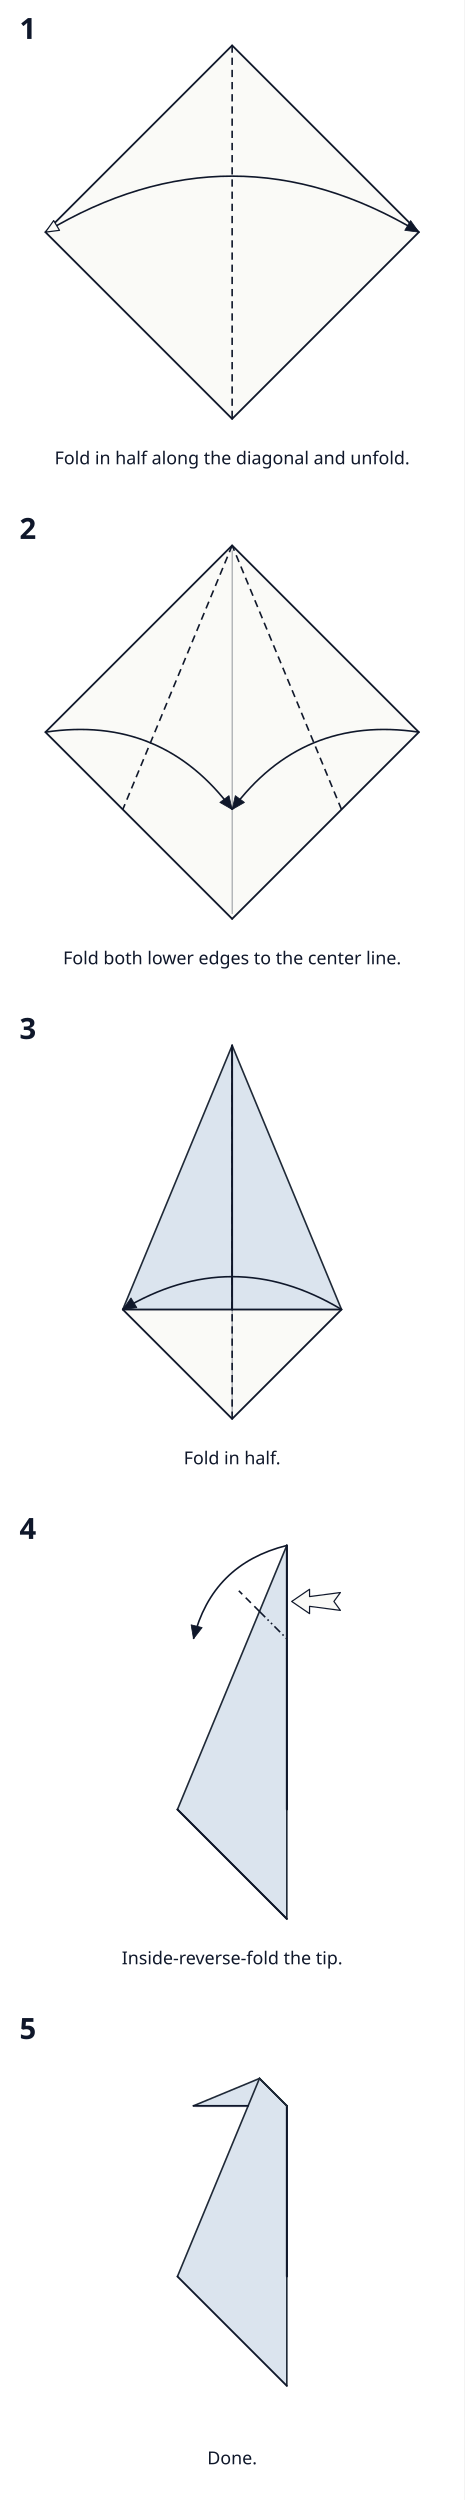
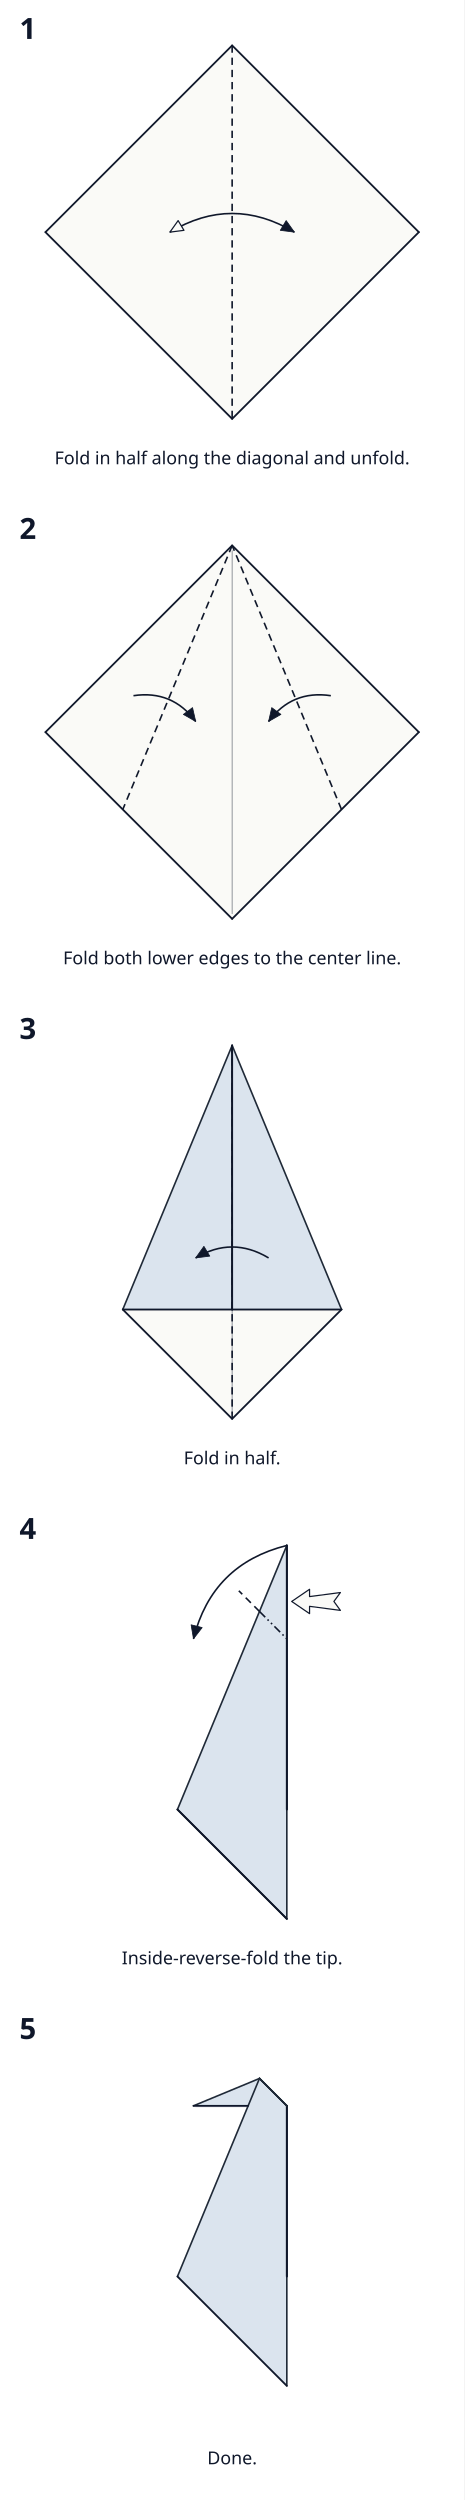
<svg xmlns="http://www.w3.org/2000/svg" width="572" height="3080" viewBox="0 0 572 3080" font-family="ui-sans-serif, system-ui, sans-serif">
  <rect width="572" height="3080" fill="white" />
  <g data-panel="1" transform="translate(0,0)">
    <svg width="572" height="572" viewBox="0 0 572 572" font-family="ui-sans-serif, system-ui, sans-serif" x="0" y="0">
      <defs>
        <filter id="layerShadow" x="-20%" y="-20%" width="140%" height="140%">
          <feDropShadow dx="0" dy="1" stdDeviation="1.1" flood-color="#0f172a" flood-opacity="0.18" />
        </filter>
      </defs>
      <g data-layer="paper">
        <polygon points="286,56 56,286 286,516 516,286" fill="#fafaf7" stroke="none" filter="url(#layerShadow)" data-kind="face" data-face-index="0" />
      </g>
      <g data-layer="creases">
        <line class="crease-B" data-kind="crease" x1="286" y1="56" x2="56" y2="286" stroke="#0f172a" stroke-width="2.2" stroke-linecap="round" />
        <line class="crease-B" data-kind="crease" x1="56" y1="286" x2="286" y2="516" stroke="#0f172a" stroke-width="2.2" stroke-linecap="round" />
        <line class="crease-B" data-kind="crease" x1="286" y1="516" x2="516" y2="286" stroke="#0f172a" stroke-width="2.2" stroke-linecap="round" />
        <line class="crease-B" data-kind="crease" x1="516" y1="286" x2="286" y2="56" stroke="#0f172a" stroke-width="2.2" stroke-linecap="round" />
      </g>
      <g data-layer="annotations">
        <line data-kind="valley-line" data-statement="0" x1="286" y1="56" x2="286" y2="516" stroke="#0f172a" stroke-width="2" stroke-dasharray="9 6" stroke-linecap="butt" />
        <g data-kind="fold-and-unfold-arrow">
-           <path d="M56,286 Q286,148 516,286" fill="none" stroke="#0f172a" stroke-width="2" />
-           <polygon points="516,286 498.68,283.77 505.88,271.77" fill="#0f172a" stroke="#0f172a" stroke-width="1" stroke-linejoin="round" />
-           <polygon points="56,286 66.12,271.77 73.32,283.77" fill="#fafaf7" stroke="#0f172a" stroke-width="1.5" stroke-linejoin="round" />
+           <path d="M209.33,286 Q286,240 362.67,286" fill="none" stroke="#0f172a" stroke-width="2" />
+           <polygon points="362.67,286 345.35,283.77 352.55,271.77" fill="#0f172a" stroke="#0f172a" stroke-width="1" stroke-linejoin="round" />
+           <polygon points="209.33,286 219.45,271.77 226.65,283.77" fill="#fafaf7" stroke="#0f172a" stroke-width="1.5" stroke-linejoin="round" />
        </g>
      </g>
    </svg>
    <text x="24" y="48" font-size="36" font-weight="700" fill="#0f172a">1</text>
    <text x="286" y="572" text-anchor="middle" font-size="22" fill="#0f172a">Fold in half along the diagonal and unfold.</text>
  </g>
  <g data-panel="2" transform="translate(0,616)">
    <svg width="572" height="572" viewBox="0 0 572 572" font-family="ui-sans-serif, system-ui, sans-serif" x="0" y="0">
      <defs>
        <filter id="layerShadow" x="-20%" y="-20%" width="140%" height="140%">
          <feDropShadow dx="0" dy="1" stdDeviation="1.1" flood-color="#0f172a" flood-opacity="0.18" />
        </filter>
      </defs>
      <g data-layer="paper">
        <polygon points="286,56 56,286 286,516 516,286" fill="#fafaf7" stroke="none" filter="url(#layerShadow)" data-kind="face" data-face-index="0" />
      </g>
      <g data-layer="creases">
        <line class="crease-B" data-kind="crease" x1="286" y1="56" x2="56" y2="286" stroke="#0f172a" stroke-width="2.2" stroke-linecap="round" />
        <line class="crease-B" data-kind="crease" x1="56" y1="286" x2="286" y2="516" stroke="#0f172a" stroke-width="2.2" stroke-linecap="round" />
        <line class="crease-B" data-kind="crease" x1="286" y1="516" x2="516" y2="286" stroke="#0f172a" stroke-width="2.2" stroke-linecap="round" />
        <line class="crease-B" data-kind="crease" x1="516" y1="286" x2="286" y2="56" stroke="#0f172a" stroke-width="2.2" stroke-linecap="round" />
      </g>
      <g data-layer="annotations">
        <line data-kind="existing-crease" x1="286" y1="62" x2="286" y2="510" stroke="#0f172a" stroke-width="1" opacity="0.55" />
        <line data-kind="valley-line" data-statement="1" x1="420.73" y1="381.27" x2="286" y2="56" stroke="#0f172a" stroke-width="2" stroke-dasharray="9 6" stroke-linecap="butt" />
        <g data-kind="valley-arrow">
-           <path d="M516,286 Q372.42,264.63 286,381.27" fill="none" stroke="#0f172a" stroke-width="2" />
-           <polygon points="286,381.27 289.9,364.25 301.15,372.58" fill="#0f172a" stroke="#0f172a" stroke-width="1" stroke-linejoin="round" />
+           <path d="M407.58,241.09 Q359.72,233.97 330.91,272.85" fill="none" stroke="#0f172a" stroke-width="2" />
+           <polygon points="330.91,272.85 334.81,255.82 346.06,264.16" fill="#0f172a" stroke="#0f172a" stroke-width="1" stroke-linejoin="round" />
        </g>
        <line data-kind="valley-line" data-statement="2" x1="286" y1="56" x2="151.27" y2="381.27" stroke="#0f172a" stroke-width="2" stroke-dasharray="9 6" stroke-linecap="butt" />
        <g data-kind="valley-arrow">
-           <path d="M56,286 Q199.58,264.63 286,381.27" fill="none" stroke="#0f172a" stroke-width="2" />
-           <polygon points="286,381.27 270.85,372.58 282.1,364.25" fill="#0f172a" stroke="#0f172a" stroke-width="1" stroke-linejoin="round" />
+           <path d="M164.42,241.09 Q212.28,233.97 241.09,272.85" fill="none" stroke="#0f172a" stroke-width="2" />
+           <polygon points="241.09,272.85 225.94,264.16 237.19,255.82" fill="#0f172a" stroke="#0f172a" stroke-width="1" stroke-linejoin="round" />
        </g>
      </g>
    </svg>
    <text x="24" y="48" font-size="36" font-weight="700" fill="#0f172a">2</text>
    <text x="286" y="572" text-anchor="middle" font-size="22" fill="#0f172a">Fold both lower edges to the center line.</text>
  </g>
  <g data-panel="3" transform="translate(0,1232)">
    <svg width="572" height="572" viewBox="0 0 572 572" font-family="ui-sans-serif, system-ui, sans-serif" x="0" y="0">
      <defs>
        <filter id="layerShadow" x="-20%" y="-20%" width="140%" height="140%">
          <feDropShadow dx="0" dy="1" stdDeviation="1.1" flood-color="#0f172a" flood-opacity="0.18" />
        </filter>
      </defs>
      <g data-layer="paper">
        <polygon points="286,56 151.269,381.269 286,516" fill="#fafaf7" stroke="none" filter="url(#layerShadow)" data-kind="face" data-face-index="0" />
        <polygon points="286,56 286,516 420.731,381.269" fill="#fafaf7" stroke="none" filter="url(#layerShadow)" data-kind="face" data-face-index="1" />
        <polygon points="286,56 420.731,381.269 286,381.269" fill="#dbe4ee" stroke="none" filter="url(#layerShadow)" data-kind="face" data-face-index="2" />
        <polygon points="286,56 286,381.269 151.269,381.269" fill="#dbe4ee" stroke="none" filter="url(#layerShadow)" data-kind="face" data-face-index="3" />
      </g>
      <g data-layer="creases">
        <line class="crease-V" data-kind="crease" x1="286" y1="56" x2="151.269" y2="381.269" stroke="#1f2937" stroke-width="2" stroke-linecap="round" data-name="r" data-bel-name="r" data-crease-id="2" />
        <line class="crease-B" data-kind="crease" x1="151.269" y1="381.269" x2="286" y2="516" stroke="#0f172a" stroke-width="2.2" stroke-linecap="round" />
        <line class="crease-F" data-kind="crease" x1="286" y1="516" x2="286" y2="381.269" stroke="#0f172a" stroke-width="0" stroke-linecap="round" opacity="0" data-name="ac" data-bel-name="ac" data-crease-id="0" />
        <line class="crease-B" data-kind="crease" x1="286" y1="516" x2="420.731" y2="381.269" stroke="#0f172a" stroke-width="2.2" stroke-linecap="round" />
        <line class="crease-V" data-kind="crease" x1="420.731" y1="381.269" x2="286" y2="56" stroke="#1f2937" stroke-width="2" stroke-linecap="round" data-name="l" data-bel-name="l" data-crease-id="1" />
        <line class="crease-B" data-kind="crease" x1="420.731" y1="381.269" x2="286" y2="381.269" stroke="#0f172a" stroke-width="2.2" stroke-linecap="round" />
        <line class="crease-B" data-kind="crease" x1="286" y1="381.269" x2="286" y2="56" stroke="#0f172a" stroke-width="2.2" stroke-linecap="round" />
        <line class="crease-B" data-kind="crease" x1="286" y1="56" x2="286" y2="381.269" stroke="#0f172a" stroke-width="2.2" stroke-linecap="round" />
        <line class="crease-B" data-kind="crease" x1="286" y1="381.269" x2="151.269" y2="381.269" stroke="#0f172a" stroke-width="2.2" stroke-linecap="round" />
      </g>
      <g data-layer="annotations">
        <line data-kind="existing-crease" x1="286" y1="510" x2="286" y2="381.27" stroke="#0f172a" stroke-width="1" opacity="0.55" />
        <line data-kind="valley-line" data-statement="4" x1="286" y1="516" x2="286" y2="56" stroke="#0f172a" stroke-width="2" stroke-dasharray="9 6" stroke-linecap="butt" />
        <g data-kind="valley-arrow">
-           <path d="M420.73,381.27 Q286,300.43 151.27,381.27" fill="none" stroke="#0f172a" stroke-width="2" />
-           <polygon points="151.27,381.27 161.39,367.03 168.59,379.04" fill="#0f172a" stroke="#0f172a" stroke-width="1" stroke-linejoin="round" />
+           <path d="M330.91,317.76 Q286,290.81 241.09,317.76" fill="none" stroke="#0f172a" stroke-width="2" />
+           <polygon points="241.09,317.76 251.21,303.52 258.41,315.53" fill="#0f172a" stroke="#0f172a" stroke-width="1" stroke-linejoin="round" />
        </g>
      </g>
    </svg>
    <text x="24" y="48" font-size="36" font-weight="700" fill="#0f172a">3</text>
    <text x="286" y="572" text-anchor="middle" font-size="22" fill="#0f172a">Fold in half.</text>
  </g>
  <g data-panel="4" transform="translate(0,1848)">
    <svg width="572" height="572" viewBox="0 0 572 572" font-family="ui-sans-serif, system-ui, sans-serif" x="0" y="0">
      <defs>
        <filter id="layerShadow" x="-20%" y="-20%" width="140%" height="140%">
          <feDropShadow dx="0" dy="1" stdDeviation="1.1" flood-color="#0f172a" flood-opacity="0.18" />
        </filter>
      </defs>
      <g data-layer="paper">
        <polygon points="353.365,56 218.635,381.269 353.365,516" fill="#fafaf7" stroke="none" filter="url(#layerShadow)" data-kind="face" data-face-index="0" />
        <polygon points="353.365,56 353.365,381.269 218.635,381.269" fill="#dbe4ee" stroke="none" filter="url(#layerShadow)" data-kind="face" data-face-index="1" />
        <polygon points="353.365,56 218.635,381.269 353.365,381.269" fill="#fafaf7" stroke="none" filter="url(#layerShadow)" data-kind="face" data-face-index="2" />
        <polygon points="353.365,56 353.365,516 218.635,381.269" fill="#dbe4ee" stroke="none" filter="url(#layerShadow)" data-kind="face" data-face-index="3" />
      </g>
      <g data-layer="creases">
        <line class="crease-B" data-kind="crease" x1="218.635" y1="381.269" x2="353.365" y2="516" stroke="#0f172a" stroke-width="2.2" stroke-linecap="round" />
        <line class="crease-V" data-kind="crease" x1="353.365" y1="516" x2="353.365" y2="56" stroke="#1f2937" stroke-width="2" stroke-linecap="round" data-crease-id="3" />
        <line class="crease-B" data-kind="crease" x1="353.365" y1="56" x2="353.365" y2="381.269" stroke="#0f172a" stroke-width="2.2" stroke-linecap="round" />
        <line class="crease-V" data-kind="crease" x1="353.365" y1="56" x2="218.635" y2="381.269" stroke="#1f2937" stroke-width="2" stroke-linecap="round" data-name="l" data-bel-name="l" data-crease-id="1" />
        <line class="crease-B" data-kind="crease" x1="353.365" y1="381.269" x2="353.365" y2="56" stroke="#0f172a" stroke-width="2.2" stroke-linecap="round" />
        <line class="crease-B" data-kind="crease" x1="353.365" y1="516" x2="218.635" y2="381.269" stroke="#0f172a" stroke-width="2.2" stroke-linecap="round" />
      </g>
      <g data-layer="annotations">
        <line data-kind="mountain-line" data-statement="7" x1="319.68" y1="137.32" x2="353.37" y2="171" stroke="#0f172a" stroke-width="2" stroke-dasharray="10 4 2 4 2 4" stroke-linecap="butt" />
        <line data-kind="valley-line" data-statement="7" x1="319.68" y1="137.32" x2="294.23" y2="111.86" stroke="#0f172a" stroke-width="2" stroke-dasharray="9 6" stroke-linecap="butt" />
        <polygon data-kind="push-arrow" points="359.37,125 381.37,110 381.37,119 419.37,114 411.37,125 419.37,136 381.37,131 381.37,140" fill="#fafaf7" stroke="#0f172a" stroke-width="1.5" stroke-linejoin="round" />
        <g data-kind="valley-arrow">
          <path d="M353.37,56 Q261.37,79 238.37,171" fill="none" stroke="#0f172a" stroke-width="2" />
          <polygon points="238.37,171 235.46,153.78 249.04,157.18" fill="#0f172a" stroke="#0f172a" stroke-width="1" stroke-linejoin="round" />
        </g>
      </g>
    </svg>
    <text x="24" y="48" font-size="36" font-weight="700" fill="#0f172a">4</text>
    <text x="286" y="572" text-anchor="middle" font-size="22" fill="#0f172a">Inside-reverse-fold the tip.</text>
  </g>
  <g data-panel="5" transform="translate(0,2464)">
    <svg width="572" height="572" viewBox="0 0 572 572" font-family="ui-sans-serif, system-ui, sans-serif" x="0" y="0">
      <defs>
        <filter id="layerShadow" x="-20%" y="-20%" width="140%" height="140%">
          <feDropShadow dx="0" dy="1" stdDeviation="1.1" flood-color="#0f172a" flood-opacity="0.18" />
        </filter>
      </defs>
      <g data-layer="paper">
        <polygon points="319.683,96.659 218.635,340.61 353.365,475.341 353.365,130.341" fill="#fafaf7" stroke="none" filter="url(#layerShadow)" data-kind="face" data-face-index="0" />
        <polygon points="353.365,130.341 353.365,340.61 218.635,340.61 319.683,96.659" fill="#dbe4ee" stroke="none" filter="url(#layerShadow)" data-kind="face" data-face-index="1" />
        <polygon points="238.365,130.341 353.365,130.341 319.683,96.659" fill="#fafaf7" stroke="none" filter="url(#layerShadow)" data-kind="face" data-face-index="4" />
        <polygon points="238.365,130.341 319.683,96.659 353.365,130.341" fill="#dbe4ee" stroke="none" filter="url(#layerShadow)" data-kind="face" data-face-index="5" />
        <polygon points="238.365,130.341 353.365,130.341 319.683,96.659" fill="#fafaf7" stroke="none" filter="url(#layerShadow)" data-kind="face" data-face-index="6" />
        <polygon points="238.365,130.341 319.683,96.659 353.365,130.341" fill="#dbe4ee" stroke="none" filter="url(#layerShadow)" data-kind="face" data-face-index="7" />
        <polygon points="319.683,96.659 218.635,340.61 353.365,340.61 353.365,130.341" fill="#fafaf7" stroke="none" filter="url(#layerShadow)" data-kind="face" data-face-index="2" />
        <polygon points="353.365,130.341 353.365,475.341 218.635,340.61 319.683,96.659" fill="#dbe4ee" stroke="none" filter="url(#layerShadow)" data-kind="face" data-face-index="3" />
      </g>
      <g data-layer="creases">
        <line class="crease-V" data-kind="crease" x1="353.365" y1="475.341" x2="353.365" y2="130.341" stroke="#1f2937" stroke-width="2" stroke-linecap="round" data-crease-id="3" />
        <line class="crease-V" data-kind="crease" x1="353.365" y1="130.341" x2="319.683" y2="96.659" stroke="#1f2937" stroke-width="2" stroke-linecap="round" data-crease-id="4" />
        <line class="crease-B" data-kind="crease" x1="353.365" y1="130.341" x2="353.365" y2="340.61" stroke="#0f172a" stroke-width="2.2" stroke-linecap="round" />
        <line class="crease-M" data-kind="crease" x1="319.683" y1="96.659" x2="353.365" y2="130.341" stroke="#1f2937" stroke-width="2" stroke-linecap="round" data-crease-id="4" />
        <line class="crease-V" data-kind="crease" x1="319.683" y1="96.659" x2="218.635" y2="340.61" stroke="#1f2937" stroke-width="2" stroke-linecap="round" data-name="l" data-bel-name="l" data-crease-id="1" />
        <line class="crease-B" data-kind="crease" x1="353.365" y1="340.61" x2="353.365" y2="130.341" stroke="#0f172a" stroke-width="2.2" stroke-linecap="round" />
        <line class="crease-M" data-kind="crease" x1="353.365" y1="130.341" x2="319.683" y2="96.659" stroke="#1f2937" stroke-width="2" stroke-linecap="round" data-crease-id="4" />
        <line class="crease-B" data-kind="crease" x1="353.365" y1="475.341" x2="218.635" y2="340.61" stroke="#0f172a" stroke-width="2.2" stroke-linecap="round" />
        <line class="crease-V" data-kind="crease" x1="319.683" y1="96.659" x2="353.365" y2="130.341" stroke="#1f2937" stroke-width="2" stroke-linecap="round" data-crease-id="4" />
        <line class="crease-V" data-kind="crease" x1="319.683" y1="96.659" x2="238.365" y2="130.341" stroke="#1f2937" stroke-width="2" stroke-linecap="round" data-name="l" data-bel-name="l" data-crease-id="1" />
        <line class="crease-B" data-kind="crease" x1="305.731" y1="130.341" x2="238.365" y2="130.341" stroke="#0f172a" stroke-width="2.2" stroke-linecap="round" />
      </g>
      <g data-layer="annotations" />
    </svg>
    <text x="24" y="48" font-size="36" font-weight="700" fill="#0f172a">5</text>
    <text x="286" y="572" text-anchor="middle" font-size="22" fill="#0f172a">Done.</text>
  </g>
</svg>
